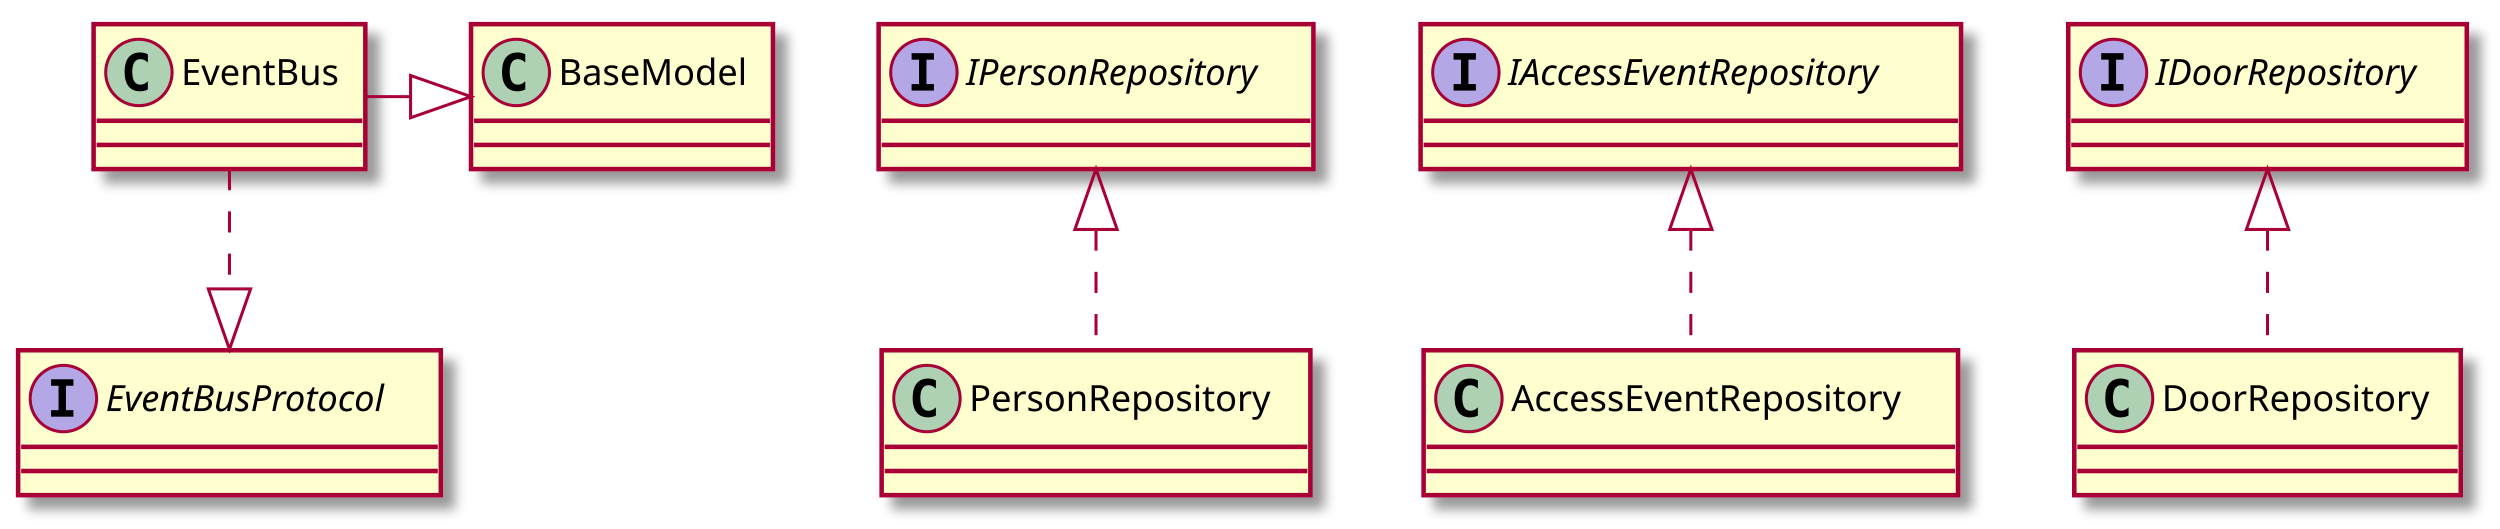
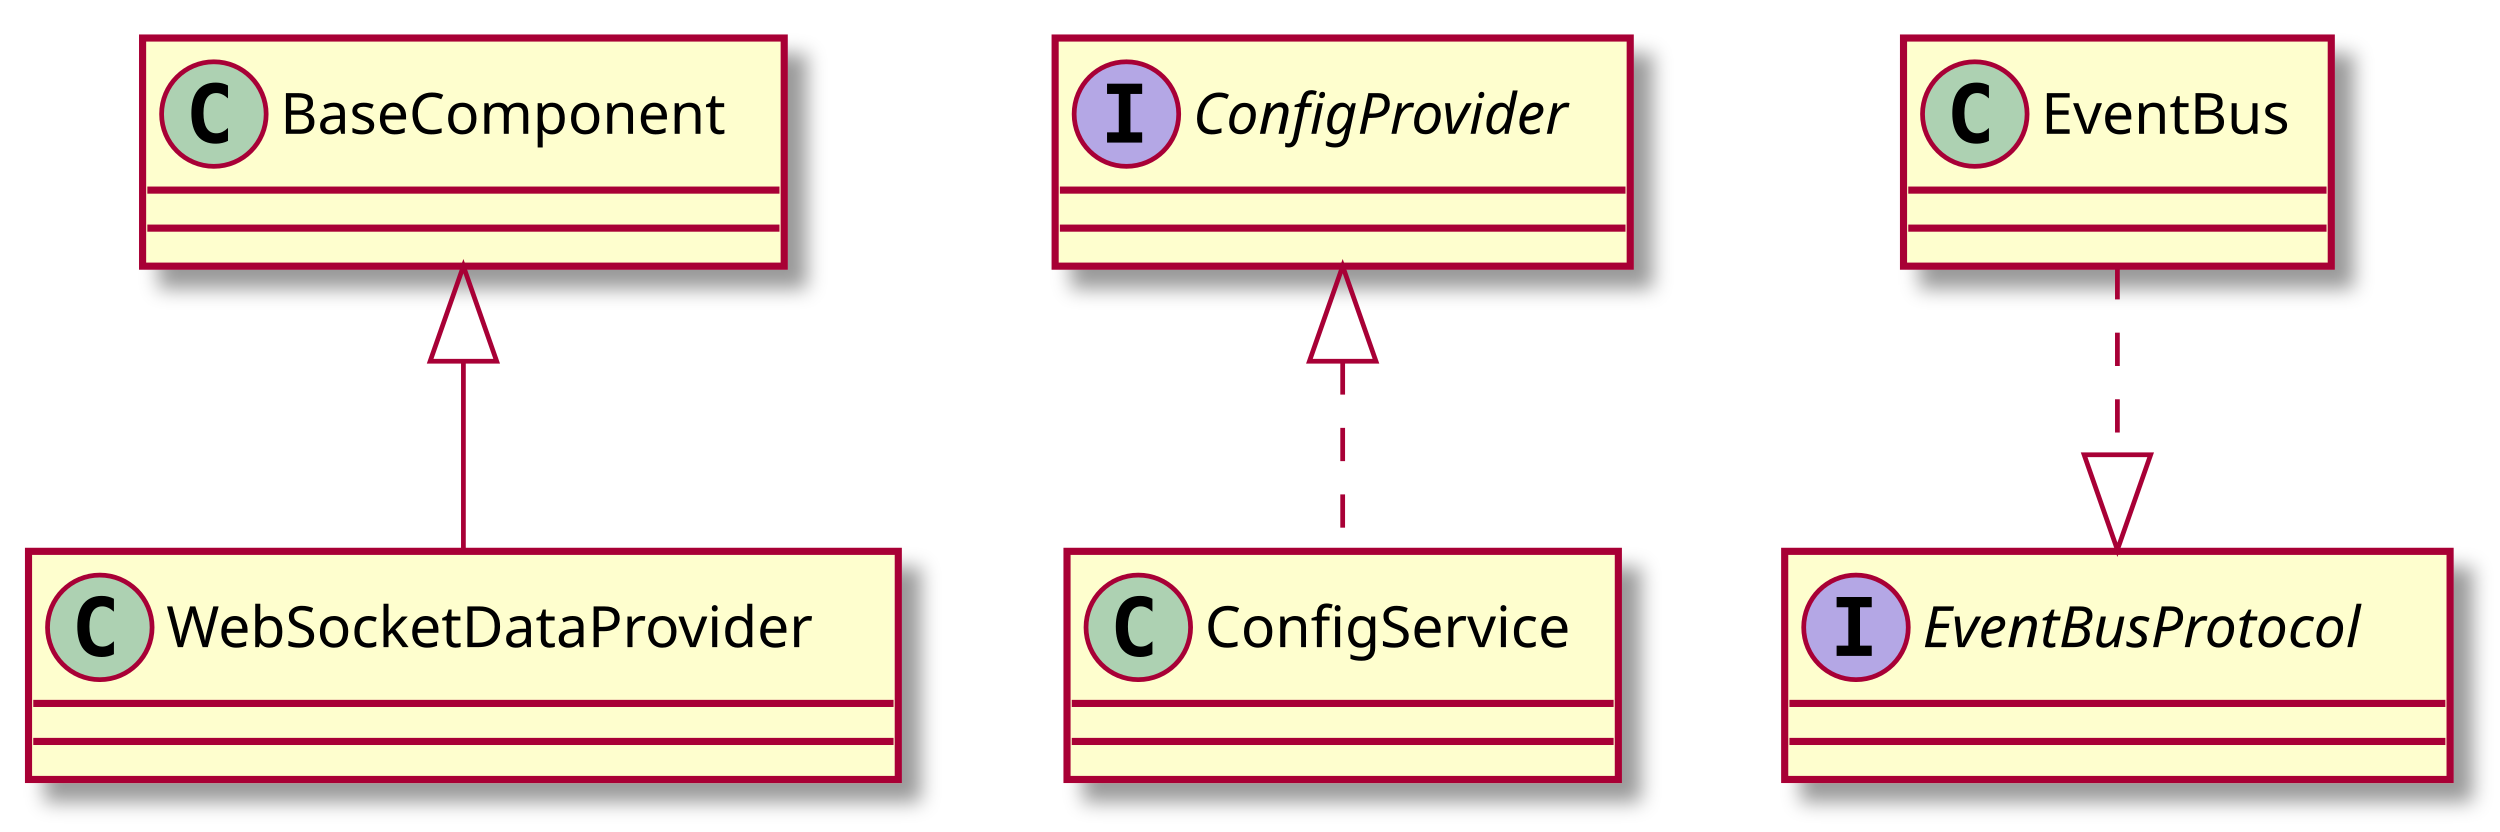
- <svg xmlns="http://www.w3.org/2000/svg" contentScriptType="application/ecmascript" contentStyleType="text/css" height="175px" preserveAspectRatio="none" style="width:828px;height:175px;" version="1.1" viewBox="0 0 828 175" width="828px" zoomAndPan="magnify">
+ <svg xmlns="http://www.w3.org/2000/svg" contentScriptType="application/ecmascript" contentStyleType="text/css" height="175px" preserveAspectRatio="none" style="width:526px;height:175px;" version="1.1" viewBox="0 0 526 175" width="526px" zoomAndPan="magnify">
  <defs>
-     <filter height="300%" id="f1gynudajhn33q" width="300%" x="-1" y="-1">
+     <filter height="300%" id="f94qy3kje45in" width="300%" x="-1" y="-1">
      <feGaussianBlur result="blurOut" stdDeviation="2.0" />
      <feColorMatrix in="blurOut" result="blurOut2" type="matrix" values="0 0 0 0 0 0 0 0 0 0 0 0 0 0 0 0 0 0 .4 0" />
      <feOffset dx="4.0" dy="4.0" in="blurOut2" result="blurOut3" />
      <feBlend in="SourceGraphic" in2="blurOut3" mode="normal" />
    </filter>
  </defs>
  <g>
-     <rect fill="#FEFECE" filter="url(#f1gynudajhn33q)" height="48" id="BaseModel" style="stroke: #A80036; stroke-width: 1.5;" width="100" x="156" y="8" />
-     <ellipse cx="171" cy="24" fill="#ADD1B2" rx="11" ry="11" style="stroke: #A80036; stroke-width: 1.0;" />
-     <path d="M173.969,29.641 Q173.391,29.938 172.75,30.078 Q172.109,30.234 171.406,30.234 Q168.906,30.234 167.578,28.594 Q166.266,26.938 166.266,23.812 Q166.266,20.688 167.578,19.031 Q168.906,17.375 171.406,17.375 Q172.109,17.375 172.75,17.531 Q173.406,17.688 173.969,17.984 L173.969,20.703 Q173.344,20.125 172.75,19.859 Q172.156,19.578 171.531,19.578 Q170.188,19.578 169.5,20.656 Q168.812,21.719 168.812,23.812 Q168.812,25.906 169.5,26.984 Q170.188,28.047 171.531,28.047 Q172.156,28.047 172.75,27.781 Q173.344,27.5 173.969,26.922 L173.969,29.641 Z " />
-     <text fill="#000000" font-family="sans-serif" font-size="12" lengthAdjust="spacingAndGlyphs" textLength="68" x="185" y="28.154">BaseModel</text>
-     <line style="stroke: #A80036; stroke-width: 1.5;" x1="157" x2="255" y1="40" y2="40" />
-     <line style="stroke: #A80036; stroke-width: 1.5;" x1="157" x2="255" y1="48" y2="48" />
-     <rect fill="#FEFECE" filter="url(#f1gynudajhn33q)" height="48" id="EventBusProtocol" style="stroke: #A80036; stroke-width: 1.5;" width="140" x="6" y="116" />
-     <ellipse cx="21" cy="132" fill="#B4A7E5" rx="11" ry="11" style="stroke: #A80036; stroke-width: 1.0;" />
-     <path d="M16.922,127.766 L16.922,125.609 L24.312,125.609 L24.312,127.766 L21.844,127.766 L21.844,135.844 L24.312,135.844 L24.312,138 L16.922,138 L16.922,135.844 L19.391,135.844 L19.391,127.766 L16.922,127.766 Z " />
-     <text fill="#000000" font-family="sans-serif" font-size="12" font-style="italic" lengthAdjust="spacingAndGlyphs" textLength="108" x="35" y="136.154">EventBusProtocol</text>
-     <line style="stroke: #A80036; stroke-width: 1.5;" x1="7" x2="145" y1="148" y2="148" />
-     <line style="stroke: #A80036; stroke-width: 1.5;" x1="7" x2="145" y1="156" y2="156" />
-     <rect fill="#FEFECE" filter="url(#f1gynudajhn33q)" height="48" id="EventBus" style="stroke: #A80036; stroke-width: 1.5;" width="90" x="31" y="8" />
-     <ellipse cx="46" cy="24" fill="#ADD1B2" rx="11" ry="11" style="stroke: #A80036; stroke-width: 1.0;" />
-     <path d="M48.969,29.641 Q48.391,29.938 47.75,30.078 Q47.109,30.234 46.406,30.234 Q43.906,30.234 42.578,28.594 Q41.266,26.938 41.266,23.812 Q41.266,20.688 42.578,19.031 Q43.906,17.375 46.406,17.375 Q47.109,17.375 47.75,17.531 Q48.406,17.688 48.969,17.984 L48.969,20.703 Q48.344,20.125 47.75,19.859 Q47.156,19.578 46.531,19.578 Q45.188,19.578 44.5,20.656 Q43.812,21.719 43.812,23.812 Q43.812,25.906 44.5,26.984 Q45.188,28.047 46.531,28.047 Q47.156,28.047 47.75,27.781 Q48.344,27.5 48.969,26.922 L48.969,29.641 Z " />
-     <text fill="#000000" font-family="sans-serif" font-size="12" lengthAdjust="spacingAndGlyphs" textLength="58" x="60" y="28.154">EventBus</text>
-     <line style="stroke: #A80036; stroke-width: 1.5;" x1="32" x2="120" y1="40" y2="40" />
-     <line style="stroke: #A80036; stroke-width: 1.5;" x1="32" x2="120" y1="48" y2="48" />
-     <rect fill="#FEFECE" filter="url(#f1gynudajhn33q)" height="48" id="IPersonRepository" style="stroke: #A80036; stroke-width: 1.5;" width="144" x="291" y="8" />
-     <ellipse cx="306" cy="24" fill="#B4A7E5" rx="11" ry="11" style="stroke: #A80036; stroke-width: 1.0;" />
-     <path d="M301.922,19.766 L301.922,17.609 L309.312,17.609 L309.312,19.766 L306.844,19.766 L306.844,27.844 L309.312,27.844 L309.312,30 L301.922,30 L301.922,27.844 L304.391,27.844 L304.391,19.766 L301.922,19.766 Z " />
-     <text fill="#000000" font-family="sans-serif" font-size="12" font-style="italic" lengthAdjust="spacingAndGlyphs" textLength="112" x="320" y="28.154">IPersonRepository</text>
-     <line style="stroke: #A80036; stroke-width: 1.5;" x1="292" x2="434" y1="40" y2="40" />
-     <line style="stroke: #A80036; stroke-width: 1.5;" x1="292" x2="434" y1="48" y2="48" />
-     <rect fill="#FEFECE" filter="url(#f1gynudajhn33q)" height="48" id="PersonRepository" style="stroke: #A80036; stroke-width: 1.5;" width="142" x="292" y="116" />
-     <ellipse cx="307" cy="132" fill="#ADD1B2" rx="11" ry="11" style="stroke: #A80036; stroke-width: 1.0;" />
-     <path d="M309.969,137.641 Q309.391,137.938 308.75,138.078 Q308.109,138.234 307.406,138.234 Q304.906,138.234 303.578,136.594 Q302.266,134.938 302.266,131.812 Q302.266,128.688 303.578,127.031 Q304.906,125.375 307.406,125.375 Q308.109,125.375 308.75,125.531 Q309.406,125.688 309.969,125.984 L309.969,128.703 Q309.344,128.125 308.75,127.859 Q308.156,127.578 307.531,127.578 Q306.188,127.578 305.5,128.656 Q304.812,129.719 304.812,131.812 Q304.812,133.906 305.5,134.984 Q306.188,136.047 307.531,136.047 Q308.156,136.047 308.75,135.781 Q309.344,135.5 309.969,134.922 L309.969,137.641 Z " />
-     <text fill="#000000" font-family="sans-serif" font-size="12" lengthAdjust="spacingAndGlyphs" textLength="110" x="321" y="136.154">PersonRepository</text>
-     <line style="stroke: #A80036; stroke-width: 1.5;" x1="293" x2="433" y1="148" y2="148" />
-     <line style="stroke: #A80036; stroke-width: 1.5;" x1="293" x2="433" y1="156" y2="156" />
-     <rect fill="#FEFECE" filter="url(#f1gynudajhn33q)" height="48" id="IAccessEventRepository" style="stroke: #A80036; stroke-width: 1.5;" width="179" x="470.5" y="8" />
-     <ellipse cx="485.5" cy="24" fill="#B4A7E5" rx="11" ry="11" style="stroke: #A80036; stroke-width: 1.0;" />
-     <path d="M481.422,19.766 L481.422,17.609 L488.812,17.609 L488.812,19.766 L486.344,19.766 L486.344,27.844 L488.812,27.844 L488.812,30 L481.422,30 L481.422,27.844 L483.891,27.844 L483.891,19.766 L481.422,19.766 Z " />
-     <text fill="#000000" font-family="sans-serif" font-size="12" font-style="italic" lengthAdjust="spacingAndGlyphs" textLength="147" x="499.5" y="28.154">IAccessEventRepository</text>
-     <line style="stroke: #A80036; stroke-width: 1.5;" x1="471.5" x2="648.5" y1="40" y2="40" />
-     <line style="stroke: #A80036; stroke-width: 1.5;" x1="471.5" x2="648.5" y1="48" y2="48" />
-     <rect fill="#FEFECE" filter="url(#f1gynudajhn33q)" height="48" id="AccessEventRepository" style="stroke: #A80036; stroke-width: 1.5;" width="177" x="471.5" y="116" />
-     <ellipse cx="486.5" cy="132" fill="#ADD1B2" rx="11" ry="11" style="stroke: #A80036; stroke-width: 1.0;" />
-     <path d="M489.469,137.641 Q488.891,137.938 488.25,138.078 Q487.609,138.234 486.906,138.234 Q484.406,138.234 483.078,136.594 Q481.766,134.938 481.766,131.812 Q481.766,128.688 483.078,127.031 Q484.406,125.375 486.906,125.375 Q487.609,125.375 488.25,125.531 Q488.906,125.688 489.469,125.984 L489.469,128.703 Q488.844,128.125 488.25,127.859 Q487.656,127.578 487.031,127.578 Q485.688,127.578 485,128.656 Q484.312,129.719 484.312,131.812 Q484.312,133.906 485,134.984 Q485.688,136.047 487.031,136.047 Q487.656,136.047 488.25,135.781 Q488.844,135.5 489.469,134.922 L489.469,137.641 Z " />
-     <text fill="#000000" font-family="sans-serif" font-size="12" lengthAdjust="spacingAndGlyphs" textLength="145" x="500.5" y="136.154">AccessEventRepository</text>
-     <line style="stroke: #A80036; stroke-width: 1.5;" x1="472.5" x2="647.5" y1="148" y2="148" />
-     <line style="stroke: #A80036; stroke-width: 1.5;" x1="472.5" x2="647.5" y1="156" y2="156" />
-     <rect fill="#FEFECE" filter="url(#f1gynudajhn33q)" height="48" id="IDoorRepository" style="stroke: #A80036; stroke-width: 1.5;" width="132" x="685" y="8" />
-     <ellipse cx="700" cy="24" fill="#B4A7E5" rx="11" ry="11" style="stroke: #A80036; stroke-width: 1.0;" />
-     <path d="M695.922,19.766 L695.922,17.609 L703.312,17.609 L703.312,19.766 L700.844,19.766 L700.844,27.844 L703.312,27.844 L703.312,30 L695.922,30 L695.922,27.844 L698.391,27.844 L698.391,19.766 L695.922,19.766 Z " />
-     <text fill="#000000" font-family="sans-serif" font-size="12" font-style="italic" lengthAdjust="spacingAndGlyphs" textLength="100" x="714" y="28.154">IDoorRepository</text>
-     <line style="stroke: #A80036; stroke-width: 1.5;" x1="686" x2="816" y1="40" y2="40" />
-     <line style="stroke: #A80036; stroke-width: 1.5;" x1="686" x2="816" y1="48" y2="48" />
-     <rect fill="#FEFECE" filter="url(#f1gynudajhn33q)" height="48" id="DoorRepository" style="stroke: #A80036; stroke-width: 1.5;" width="128" x="687" y="116" />
-     <ellipse cx="702" cy="132" fill="#ADD1B2" rx="11" ry="11" style="stroke: #A80036; stroke-width: 1.0;" />
-     <path d="M704.969,137.641 Q704.391,137.938 703.75,138.078 Q703.109,138.234 702.406,138.234 Q699.906,138.234 698.578,136.594 Q697.266,134.938 697.266,131.812 Q697.266,128.688 698.578,127.031 Q699.906,125.375 702.406,125.375 Q703.109,125.375 703.75,125.531 Q704.406,125.688 704.969,125.984 L704.969,128.703 Q704.344,128.125 703.75,127.859 Q703.156,127.578 702.531,127.578 Q701.188,127.578 700.5,128.656 Q699.812,129.719 699.812,131.812 Q699.812,133.906 700.5,134.984 Q701.188,136.047 702.531,136.047 Q703.156,136.047 703.75,135.781 Q704.344,135.5 704.969,134.922 L704.969,137.641 Z " />
-     <text fill="#000000" font-family="sans-serif" font-size="12" lengthAdjust="spacingAndGlyphs" textLength="96" x="716" y="136.154">DoorRepository</text>
-     <line style="stroke: #A80036; stroke-width: 1.5;" x1="688" x2="814" y1="148" y2="148" />
-     <line style="stroke: #A80036; stroke-width: 1.5;" x1="688" x2="814" y1="156" y2="156" />
-     <path d="M121.2,32 C126.09,32 130.98,32 135.87,32 " fill="none" id="EventBus-&gt;BaseModel" style="stroke: #A80036; stroke-width: 1.0;" />
-     <polygon fill="none" points="135.98,25,155.98,32,135.98,39,135.98,25" style="stroke: #A80036; stroke-width: 1.0;" />
-     <path d="M76,56 C76,67.59 76,82.03 76,95.6 " fill="none" id="EventBus-&gt;EventBusProtocol" style="stroke: #A80036; stroke-width: 1.0; stroke-dasharray: 7.0,7.0;" />
-     <polygon fill="none" points="83,95.68,76,115.68,69,95.68,83,95.68" style="stroke: #A80036; stroke-width: 1.0;" />
-     <path d="M363,76.02 C363,89.58 363,104.04 363,115.68 " fill="none" id="IPersonRepository&lt;-PersonRepository" style="stroke: #A80036; stroke-width: 1.0; stroke-dasharray: 7.0,7.0;" />
-     <polygon fill="none" points="356,76,363,56,370,76,356,76" style="stroke: #A80036; stroke-width: 1.0;" />
-     <path d="M560,76.02 C560,89.58 560,104.04 560,115.68 " fill="none" id="IAccessEventRepository&lt;-AccessEventRepository" style="stroke: #A80036; stroke-width: 1.0; stroke-dasharray: 7.0,7.0;" />
-     <polygon fill="none" points="553,76,560,56,567,76,553,76" style="stroke: #A80036; stroke-width: 1.0;" />
-     <path d="M751,76.02 C751,89.58 751,104.04 751,115.68 " fill="none" id="IDoorRepository&lt;-DoorRepository" style="stroke: #A80036; stroke-width: 1.0; stroke-dasharray: 7.0,7.0;" />
-     <polygon fill="none" points="744,76,751,56,758,76,744,76" style="stroke: #A80036; stroke-width: 1.0;" />
+     <rect fill="#FEFECE" filter="url(#f94qy3kje45in)" height="48" id="BaseComponent" style="stroke: #A80036; stroke-width: 1.5;" width="135" x="30" y="8" />
+     <ellipse cx="45" cy="24" fill="#ADD1B2" rx="11" ry="11" style="stroke: #A80036; stroke-width: 1.0;" />
+     <path d="M47.969,29.641 Q47.391,29.938 46.75,30.078 Q46.109,30.234 45.406,30.234 Q42.906,30.234 41.578,28.594 Q40.266,26.938 40.266,23.812 Q40.266,20.688 41.578,19.031 Q42.906,17.375 45.406,17.375 Q46.109,17.375 46.75,17.531 Q47.406,17.688 47.969,17.984 L47.969,20.703 Q47.344,20.125 46.75,19.859 Q46.156,19.578 45.531,19.578 Q44.188,19.578 43.5,20.656 Q42.812,21.719 42.812,23.812 Q42.812,25.906 43.5,26.984 Q44.188,28.047 45.531,28.047 Q46.156,28.047 46.75,27.781 Q47.344,27.5 47.969,26.922 L47.969,29.641 Z " />
+     <text fill="#000000" font-family="sans-serif" font-size="12" lengthAdjust="spacingAndGlyphs" textLength="103" x="59" y="28.154">BaseComponent</text>
+     <line style="stroke: #A80036; stroke-width: 1.5;" x1="31" x2="164" y1="40" y2="40" />
+     <line style="stroke: #A80036; stroke-width: 1.5;" x1="31" x2="164" y1="48" y2="48" />
+     <rect fill="#FEFECE" filter="url(#f94qy3kje45in)" height="48" id="WebSocketDataProvider" style="stroke: #A80036; stroke-width: 1.5;" width="183" x="6" y="116" />
+     <ellipse cx="21" cy="132" fill="#ADD1B2" rx="11" ry="11" style="stroke: #A80036; stroke-width: 1.0;" />
+     <path d="M23.969,137.641 Q23.391,137.938 22.75,138.078 Q22.109,138.234 21.406,138.234 Q18.906,138.234 17.578,136.594 Q16.266,134.938 16.266,131.812 Q16.266,128.688 17.578,127.031 Q18.906,125.375 21.406,125.375 Q22.109,125.375 22.75,125.531 Q23.406,125.688 23.969,125.984 L23.969,128.703 Q23.344,128.125 22.75,127.859 Q22.156,127.578 21.531,127.578 Q20.188,127.578 19.5,128.656 Q18.812,129.719 18.812,131.812 Q18.812,133.906 19.5,134.984 Q20.188,136.047 21.531,136.047 Q22.156,136.047 22.75,135.781 Q23.344,135.5 23.969,134.922 L23.969,137.641 Z " />
+     <text fill="#000000" font-family="sans-serif" font-size="12" lengthAdjust="spacingAndGlyphs" textLength="151" x="35" y="136.154">WebSocketDataProvider</text>
+     <line style="stroke: #A80036; stroke-width: 1.5;" x1="7" x2="188" y1="148" y2="148" />
+     <line style="stroke: #A80036; stroke-width: 1.5;" x1="7" x2="188" y1="156" y2="156" />
+     <rect fill="#FEFECE" filter="url(#f94qy3kje45in)" height="48" id="ConfigProvider" style="stroke: #A80036; stroke-width: 1.5;" width="121" x="222" y="8" />
+     <ellipse cx="237" cy="24" fill="#B4A7E5" rx="11" ry="11" style="stroke: #A80036; stroke-width: 1.0;" />
+     <path d="M232.922,19.766 L232.922,17.609 L240.312,17.609 L240.312,19.766 L237.844,19.766 L237.844,27.844 L240.312,27.844 L240.312,30 L232.922,30 L232.922,27.844 L235.391,27.844 L235.391,19.766 L232.922,19.766 Z " />
+     <text fill="#000000" font-family="sans-serif" font-size="12" font-style="italic" lengthAdjust="spacingAndGlyphs" textLength="89" x="251" y="28.154">ConfigProvider</text>
+     <line style="stroke: #A80036; stroke-width: 1.5;" x1="223" x2="342" y1="40" y2="40" />
+     <line style="stroke: #A80036; stroke-width: 1.5;" x1="223" x2="342" y1="48" y2="48" />
+     <rect fill="#FEFECE" filter="url(#f94qy3kje45in)" height="48" id="ConfigService" style="stroke: #A80036; stroke-width: 1.5;" width="116" x="224.5" y="116" />
+     <ellipse cx="239.5" cy="132" fill="#ADD1B2" rx="11" ry="11" style="stroke: #A80036; stroke-width: 1.0;" />
+     <path d="M242.469,137.641 Q241.891,137.938 241.25,138.078 Q240.609,138.234 239.906,138.234 Q237.406,138.234 236.078,136.594 Q234.766,134.938 234.766,131.812 Q234.766,128.688 236.078,127.031 Q237.406,125.375 239.906,125.375 Q240.609,125.375 241.25,125.531 Q241.906,125.688 242.469,125.984 L242.469,128.703 Q241.844,128.125 241.25,127.859 Q240.656,127.578 240.031,127.578 Q238.688,127.578 238,128.656 Q237.312,129.719 237.312,131.812 Q237.312,133.906 238,134.984 Q238.688,136.047 240.031,136.047 Q240.656,136.047 241.25,135.781 Q241.844,135.5 242.469,134.922 L242.469,137.641 Z " />
+     <text fill="#000000" font-family="sans-serif" font-size="12" lengthAdjust="spacingAndGlyphs" textLength="84" x="253.5" y="136.154">ConfigService</text>
+     <line style="stroke: #A80036; stroke-width: 1.5;" x1="225.5" x2="339.5" y1="148" y2="148" />
+     <line style="stroke: #A80036; stroke-width: 1.5;" x1="225.5" x2="339.5" y1="156" y2="156" />
+     <rect fill="#FEFECE" filter="url(#f94qy3kje45in)" height="48" id="EventBusProtocol" style="stroke: #A80036; stroke-width: 1.5;" width="140" x="375.5" y="116" />
+     <ellipse cx="390.5" cy="132" fill="#B4A7E5" rx="11" ry="11" style="stroke: #A80036; stroke-width: 1.0;" />
+     <path d="M386.422,127.766 L386.422,125.609 L393.812,125.609 L393.812,127.766 L391.344,127.766 L391.344,135.844 L393.812,135.844 L393.812,138 L386.422,138 L386.422,135.844 L388.891,135.844 L388.891,127.766 L386.422,127.766 Z " />
+     <text fill="#000000" font-family="sans-serif" font-size="12" font-style="italic" lengthAdjust="spacingAndGlyphs" textLength="108" x="404.5" y="136.154">EventBusProtocol</text>
+     <line style="stroke: #A80036; stroke-width: 1.5;" x1="376.5" x2="514.5" y1="148" y2="148" />
+     <line style="stroke: #A80036; stroke-width: 1.5;" x1="376.5" x2="514.5" y1="156" y2="156" />
+     <rect fill="#FEFECE" filter="url(#f94qy3kje45in)" height="48" id="EventBus" style="stroke: #A80036; stroke-width: 1.5;" width="90" x="400.5" y="8" />
+     <ellipse cx="415.5" cy="24" fill="#ADD1B2" rx="11" ry="11" style="stroke: #A80036; stroke-width: 1.0;" />
+     <path d="M418.469,29.641 Q417.891,29.938 417.25,30.078 Q416.609,30.234 415.906,30.234 Q413.406,30.234 412.078,28.594 Q410.766,26.938 410.766,23.812 Q410.766,20.688 412.078,19.031 Q413.406,17.375 415.906,17.375 Q416.609,17.375 417.25,17.531 Q417.906,17.688 418.469,17.984 L418.469,20.703 Q417.844,20.125 417.25,19.859 Q416.656,19.578 416.031,19.578 Q414.688,19.578 414,20.656 Q413.312,21.719 413.312,23.812 Q413.312,25.906 414,26.984 Q414.688,28.047 416.031,28.047 Q416.656,28.047 417.25,27.781 Q417.844,27.5 418.469,26.922 L418.469,29.641 Z " />
+     <text fill="#000000" font-family="sans-serif" font-size="12" lengthAdjust="spacingAndGlyphs" textLength="58" x="429.5" y="28.154">EventBus</text>
+     <line style="stroke: #A80036; stroke-width: 1.5;" x1="401.5" x2="489.5" y1="40" y2="40" />
+     <line style="stroke: #A80036; stroke-width: 1.5;" x1="401.5" x2="489.5" y1="48" y2="48" />
+     <path d="M97.5,76.02 C97.5,89.58 97.5,104.04 97.5,115.68 " fill="none" id="BaseComponent&lt;-WebSocketDataProvider" style="stroke: #A80036; stroke-width: 1.0;" />
+     <polygon fill="none" points="90.5,76,97.5,56,104.5,76,90.5,76" style="stroke: #A80036; stroke-width: 1.0;" />
+     <path d="M282.5,76.02 C282.5,89.58 282.5,104.04 282.5,115.68 " fill="none" id="ConfigProvider&lt;-ConfigService" style="stroke: #A80036; stroke-width: 1.0; stroke-dasharray: 7.0,7.0;" />
+     <polygon fill="none" points="275.5,76,282.5,56,289.5,76,275.5,76" style="stroke: #A80036; stroke-width: 1.0;" />
+     <path d="M445.5,56 C445.5,67.59 445.5,82.03 445.5,95.6 " fill="none" id="EventBus-&gt;EventBusProtocol" style="stroke: #A80036; stroke-width: 1.0; stroke-dasharray: 7.0,7.0;" />
+     <polygon fill="none" points="452.5,95.68,445.5,115.68,438.5,95.68,452.5,95.68" style="stroke: #A80036; stroke-width: 1.0;" />
  </g>
</svg>
